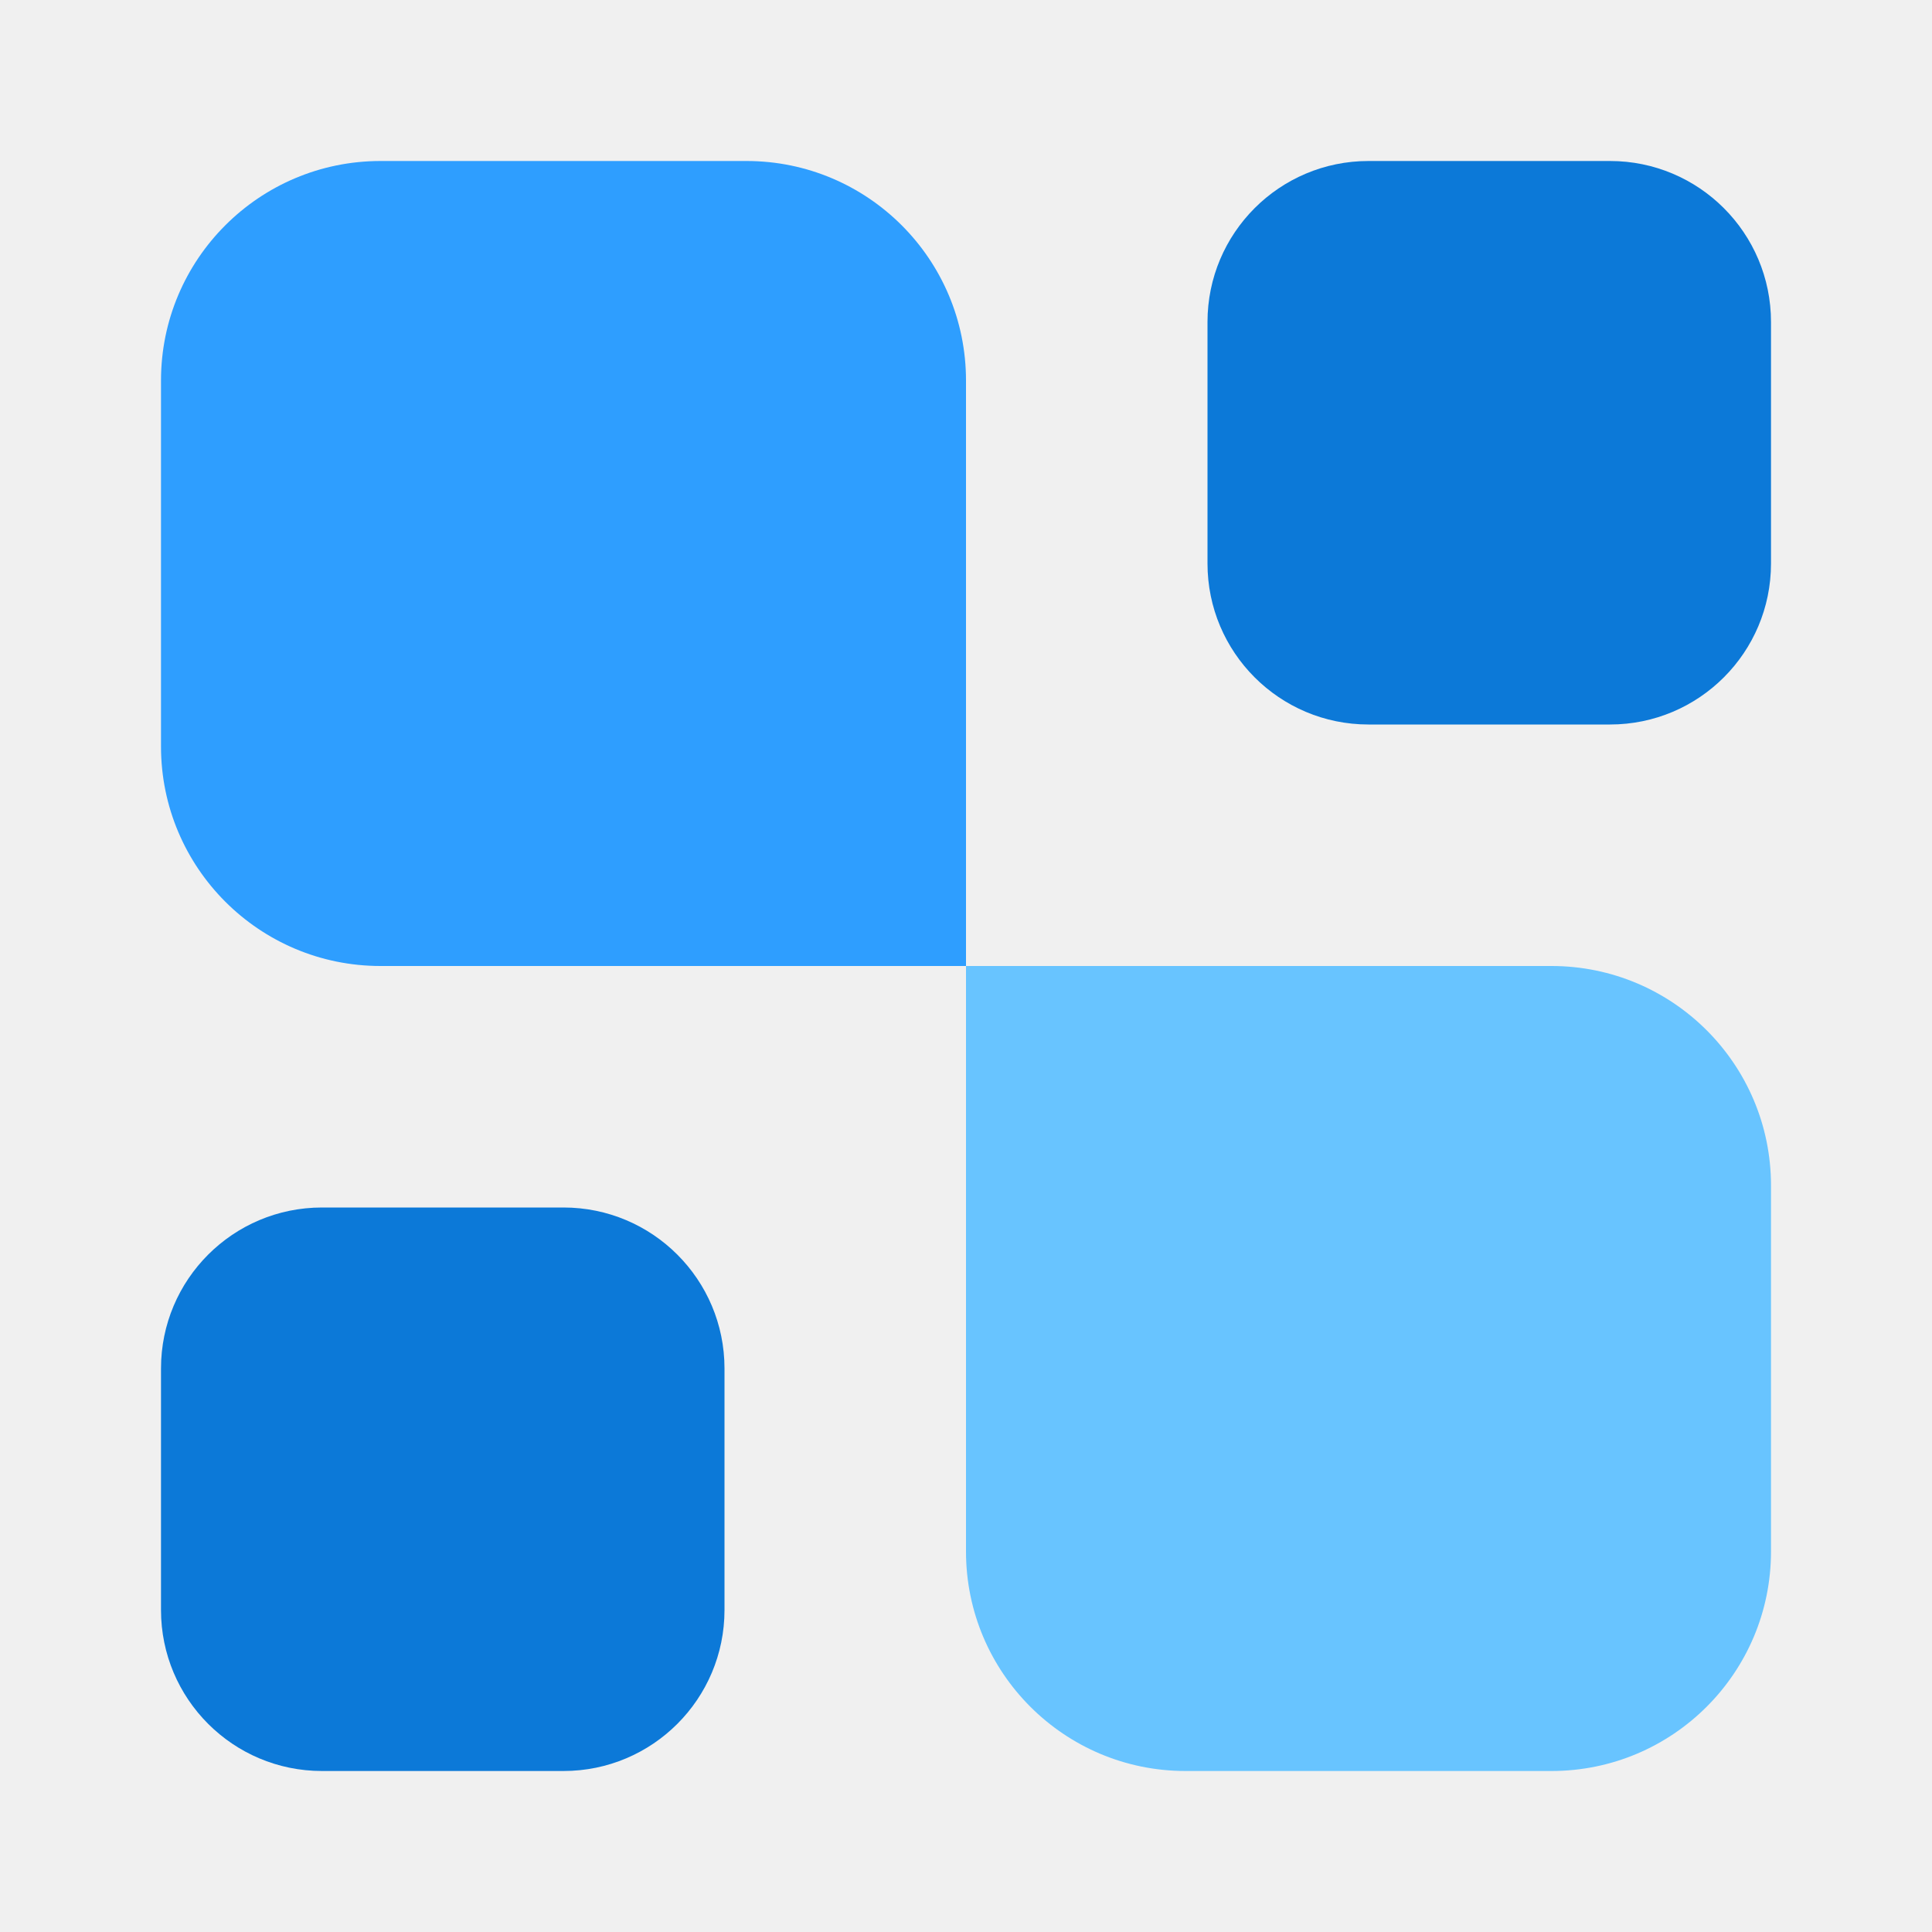
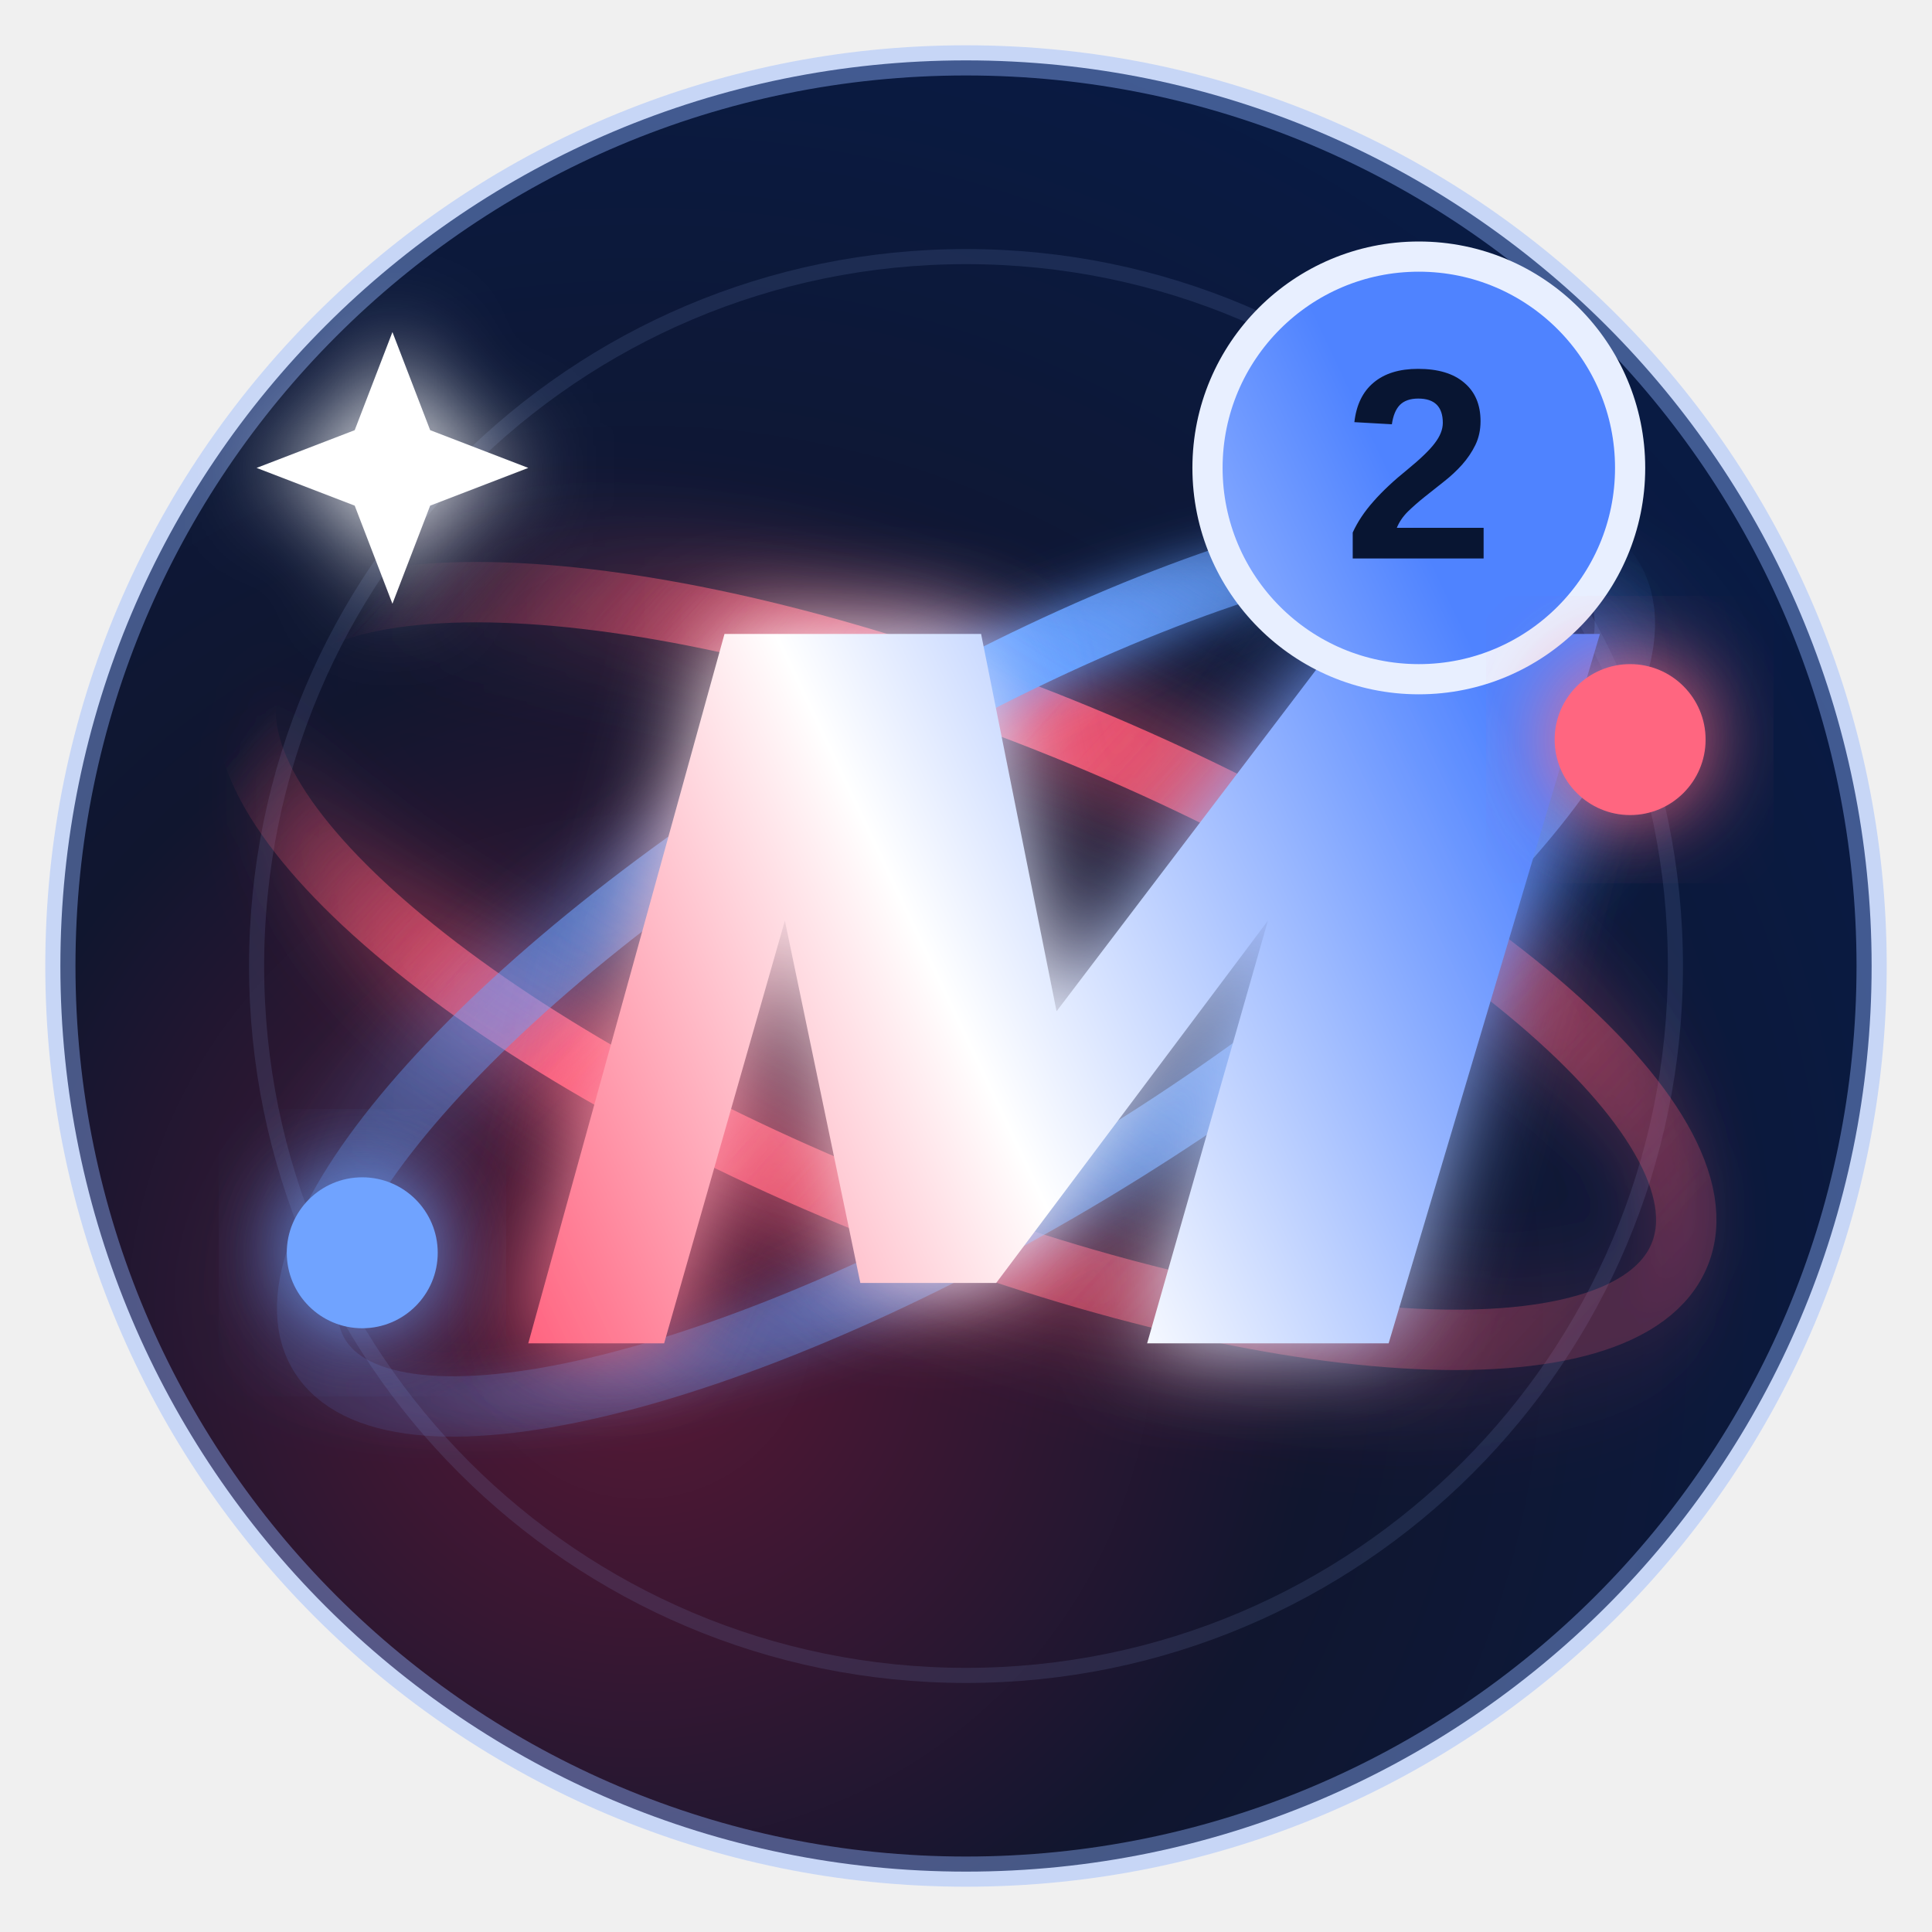
- <svg xmlns="http://www.w3.org/2000/svg" width="24" height="24" viewBox="0 0 24 24" fill="none">
-   <path d="M22 19.273C22 20.779 20.779 22 19.273 22H14.727C13.221 22 12 20.779 12 19.273V12H19.273C20.779 12 22 13.221 22 14.727V19.273Z" fill="#68C4FF" />
-   <path d="M20 2C21.105 2 22 2.895 22 4V7C22 8.105 21.105 9 20 9H17C15.895 9 15 8.105 15 7V4C15 2.895 15.895 2 17 2H20Z" fill="#0C79D8" />
-   <path d="M7 15C8.105 15 9 15.895 9 17V20C9 21.105 8.105 22 7 22H4C2.895 22 2 21.105 2 20V17C2 15.895 2.895 15 4 15H7Z" fill="#0C79D8" />
-   <path d="M12 12H4.727C3.221 12 2 10.779 2 9.273V4.727C2 3.221 3.221 2 4.727 2H9.273C10.779 2 12 3.221 12 4.727V12Z" fill="#2E9EFF" />
+ <svg xmlns="http://www.w3.org/2000/svg" viewBox="0 0 128 128" role="img" aria-labelledby="title">
+   <defs>
+     <radialGradient id="space" cx="32%" cy="70%" r="86%">
+       <stop offset="0" stop-color="#5a1835" />
+       <stop offset="0.44" stop-color="#10162f" />
+       <stop offset="1" stop-color="#071c49" />
+     </radialGradient>
+     <linearGradient id="glyph" x1="28" y1="82" x2="100" y2="48" gradientUnits="userSpaceOnUse">
+       <stop stop-color="#ff5574" />
+       <stop offset="0.48" stop-color="#fff" />
+       <stop offset="1" stop-color="#4f83ff" />
+     </linearGradient>
+     <linearGradient id="orbitRed" x1="21" y1="49" x2="107" y2="81" gradientUnits="userSpaceOnUse">
+       <stop stop-color="#ff5a76" stop-opacity="0" />
+       <stop offset="0.33" stop-color="#ff5a76" />
+       <stop offset="1" stop-color="#ff5a76" stop-opacity="0.2" />
+     </linearGradient>
+     <linearGradient id="orbitBlue" x1="24" y1="83" x2="106" y2="42" gradientUnits="userSpaceOnUse">
+       <stop stop-color="#66a0ff" stop-opacity="0.12" />
+       <stop offset="0.7" stop-color="#66a0ff" />
+       <stop offset="1" stop-color="#66a0ff" stop-opacity="0" />
+     </linearGradient>
+     <filter id="glow" x="-45%" y="-45%" width="190%" height="190%">
+       <feGaussianBlur stdDeviation="3" result="blur" />
+       <feMerge>
+         <feMergeNode in="blur" />
+         <feMergeNode in="SourceGraphic" />
+       </feMerge>
+     </filter>
+   </defs>
+   <circle cx="64" cy="64" r="60" fill="url(#space)" stroke="#8fb4ff" stroke-opacity="0.42" stroke-width="2" />
+   <circle cx="64" cy="64" r="47" fill="none" stroke="#9abaff" stroke-opacity="0.12" />
+   <ellipse cx="64" cy="64" rx="51" ry="17" fill="none" stroke="url(#orbitRed)" stroke-width="4" transform="rotate(22 64 64)" filter="url(#glow)" />
+   <ellipse cx="64" cy="64" rx="50" ry="16" fill="none" stroke="url(#orbitBlue)" stroke-width="4" transform="rotate(-31 64 64)" filter="url(#glow)" />
+   <path d="M35 89 48 42h17l5 25 19-25h17L92 89H76l8-28-18 24h-9l-5-24-8 28H35Z" fill="url(#glyph)" filter="url(#glow)" />
+   <circle cx="94" cy="31" r="14" fill="url(#glyph)" stroke="#e8efff" stroke-width="2" />
+   <text x="94" y="37" fill="#081532" font-family="Arial, sans-serif" font-size="18" font-weight="900" text-anchor="middle">2</text>
+   <circle cx="108" cy="49" r="5" fill="#ff6680" filter="url(#glow)" />
+   <circle cx="24" cy="83" r="5" fill="#6fa3ff" filter="url(#glow)" />
+   <path d="m26 22 2.5 6.5L35 31l-6.5 2.5L26 40l-2.5-6.5L17 31l6.5-2.5L26 22Z" fill="#fff" filter="url(#glow)" />
</svg>
